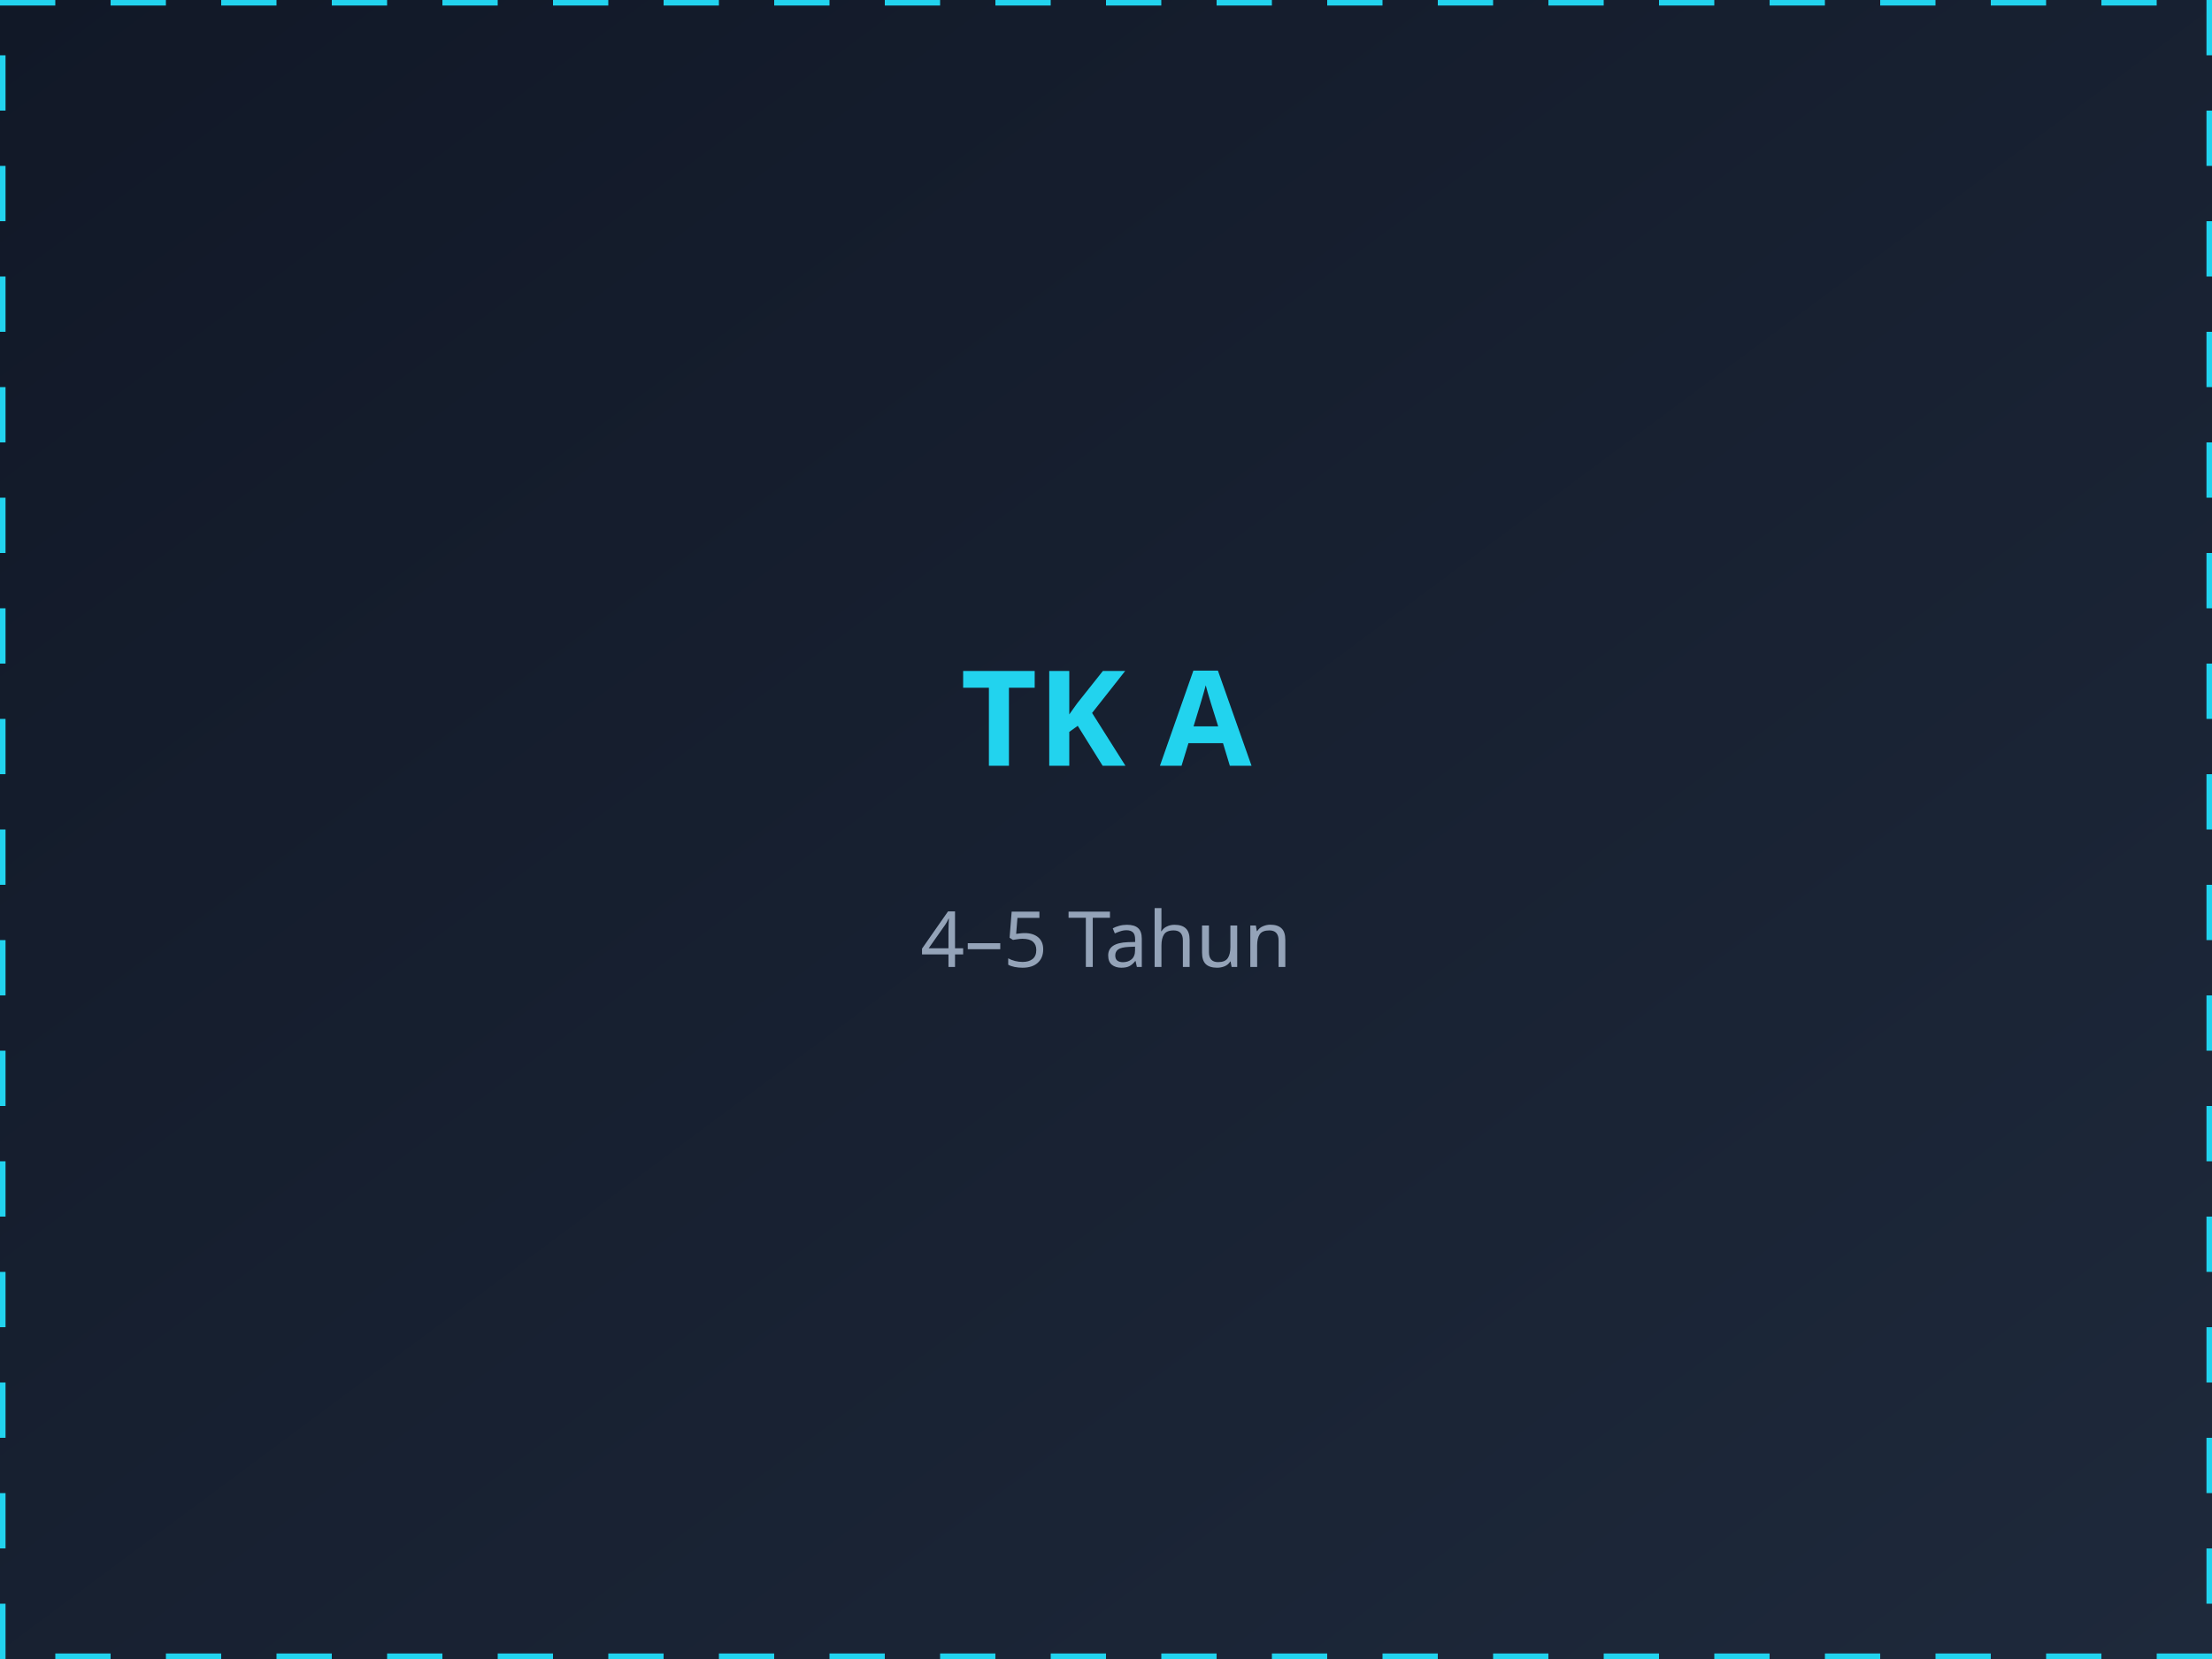
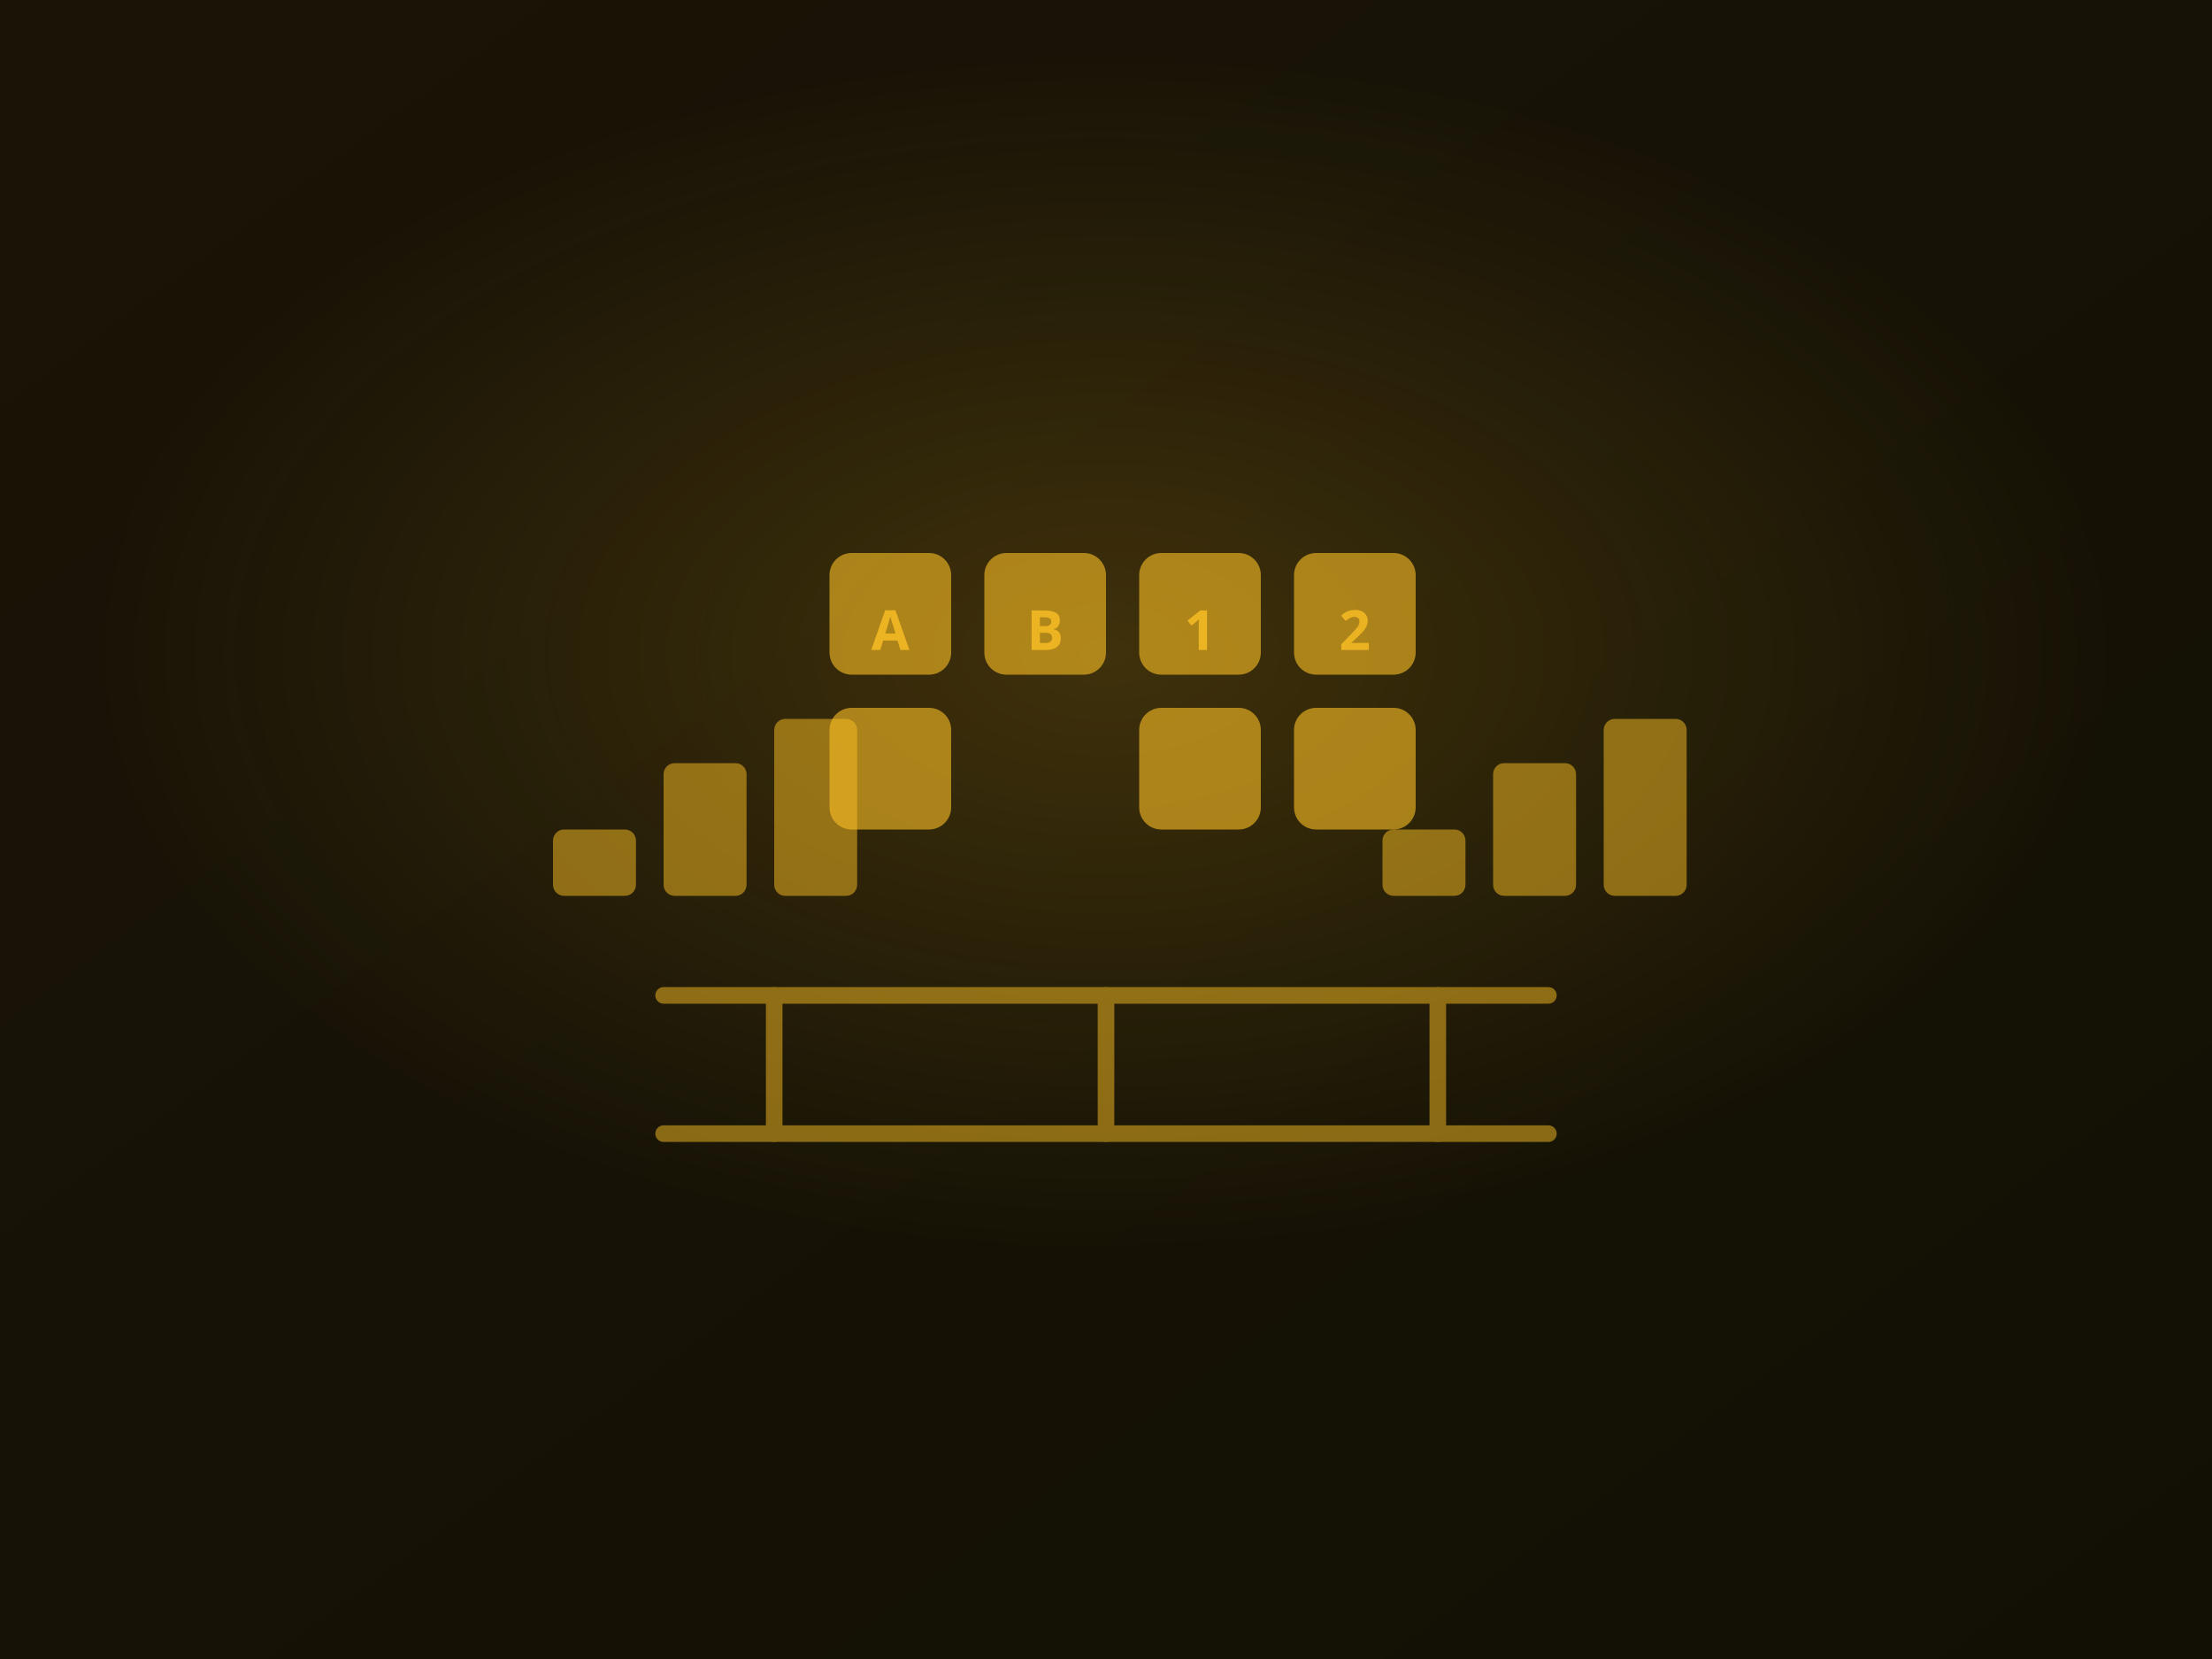
<svg xmlns="http://www.w3.org/2000/svg" viewBox="0 0 400 300" width="400" height="300">
  <defs>
    <linearGradient id="bg" x1="0%" y1="0%" x2="100%" y2="100%">
-       <stop offset="0%" style="stop-color:#111827;stop-opacity:1" />
-       <stop offset="100%" style="stop-color:#1e293b;stop-opacity:1" />
+       <stop offset="0%" stop-color="#1a1406" />
+       <stop offset="100%" stop-color="#121005" />
    </linearGradient>
+     <radialGradient id="tkaGlow" cx="50%" cy="45%" r="65%">
+       <stop offset="0%" stop-color="#fbbf24" stop-opacity="0.18" />
+       <stop offset="70%" stop-color="#fbbf24" stop-opacity="0" />
+     </radialGradient>
  </defs>
  <rect width="400" height="300" fill="url(#bg)" />
-   <rect x="0" y="0" width="400" height="300" fill="none" stroke="#22d3ee" stroke-width="2" stroke-dasharray="10,10" />
-   <text x="200" y="130" font-family="system-ui, sans-serif" font-size="24" fill="#22d3ee" text-anchor="middle" dominant-baseline="middle" font-weight="600">TK A</text>
-   <text x="200" y="170" font-family="system-ui, sans-serif" font-size="14" fill="#94a3b8" text-anchor="middle" dominant-baseline="middle">4–5 Tahun</text>
+   <ellipse cx="200" cy="130" rx="200" ry="120" fill="url(#tkaGlow)" />
+   <g transform="translate(200, 150)">
+     <g fill="#fbbf24" opacity="0.6">
+       <rect x="-50" y="-50" width="22" height="22" rx="4" />
+       <rect x="-22" y="-50" width="22" height="22" rx="4" />
+       <rect x="6" y="-50" width="22" height="22" rx="4" />
+       <rect x="34" y="-50" width="22" height="22" rx="4" />
+       <rect x="-50" y="-22" width="22" height="22" rx="4" />
+       <rect x="6" y="-22" width="22" height="22" rx="4" />
+       <rect x="34" y="-22" width="22" height="22" rx="4" />
+     </g>
+     <g fill="#fbbf24" opacity="0.8" font-family="system-ui, sans-serif" font-size="10" font-weight="600" text-anchor="middle" dominant-baseline="middle">
+       <text x="-39" y="-36">A</text>
+       <text x="-11" y="-36">B</text>
+       <text x="17" y="-36">1</text>
+       <text x="45" y="-36">2</text>
+     </g>
+     <g stroke="#fbbf24" stroke-width="3" fill="none" opacity="0.5">
+       <line x1="-80" y1="30" x2="80" y2="30" stroke-linecap="round" />
+       <line x1="-80" y1="55" x2="80" y2="55" stroke-linecap="round" />
+       <line x1="-60" y1="30" x2="-60" y2="55" stroke-linecap="round" />
+       <line x1="0" y1="30" x2="0" y2="55" stroke-linecap="round" />
+       <line x1="60" y1="30" x2="60" y2="55" stroke-linecap="round" />
+     </g>
+     <g fill="#fbbf24" opacity="0.5">
+       <rect x="-100" y="0" width="15" height="12" rx="2" />
+       <rect x="-80" y="-12" width="15" height="24" rx="2" />
+       <rect x="-60" y="-20" width="15" height="32" rx="2" />
+       <rect x="50" y="0" width="15" height="12" rx="2" />
+       <rect x="70" y="-12" width="15" height="24" rx="2" />
+       <rect x="90" y="-20" width="15" height="32" rx="2" />
+     </g>
+   </g>
</svg>
